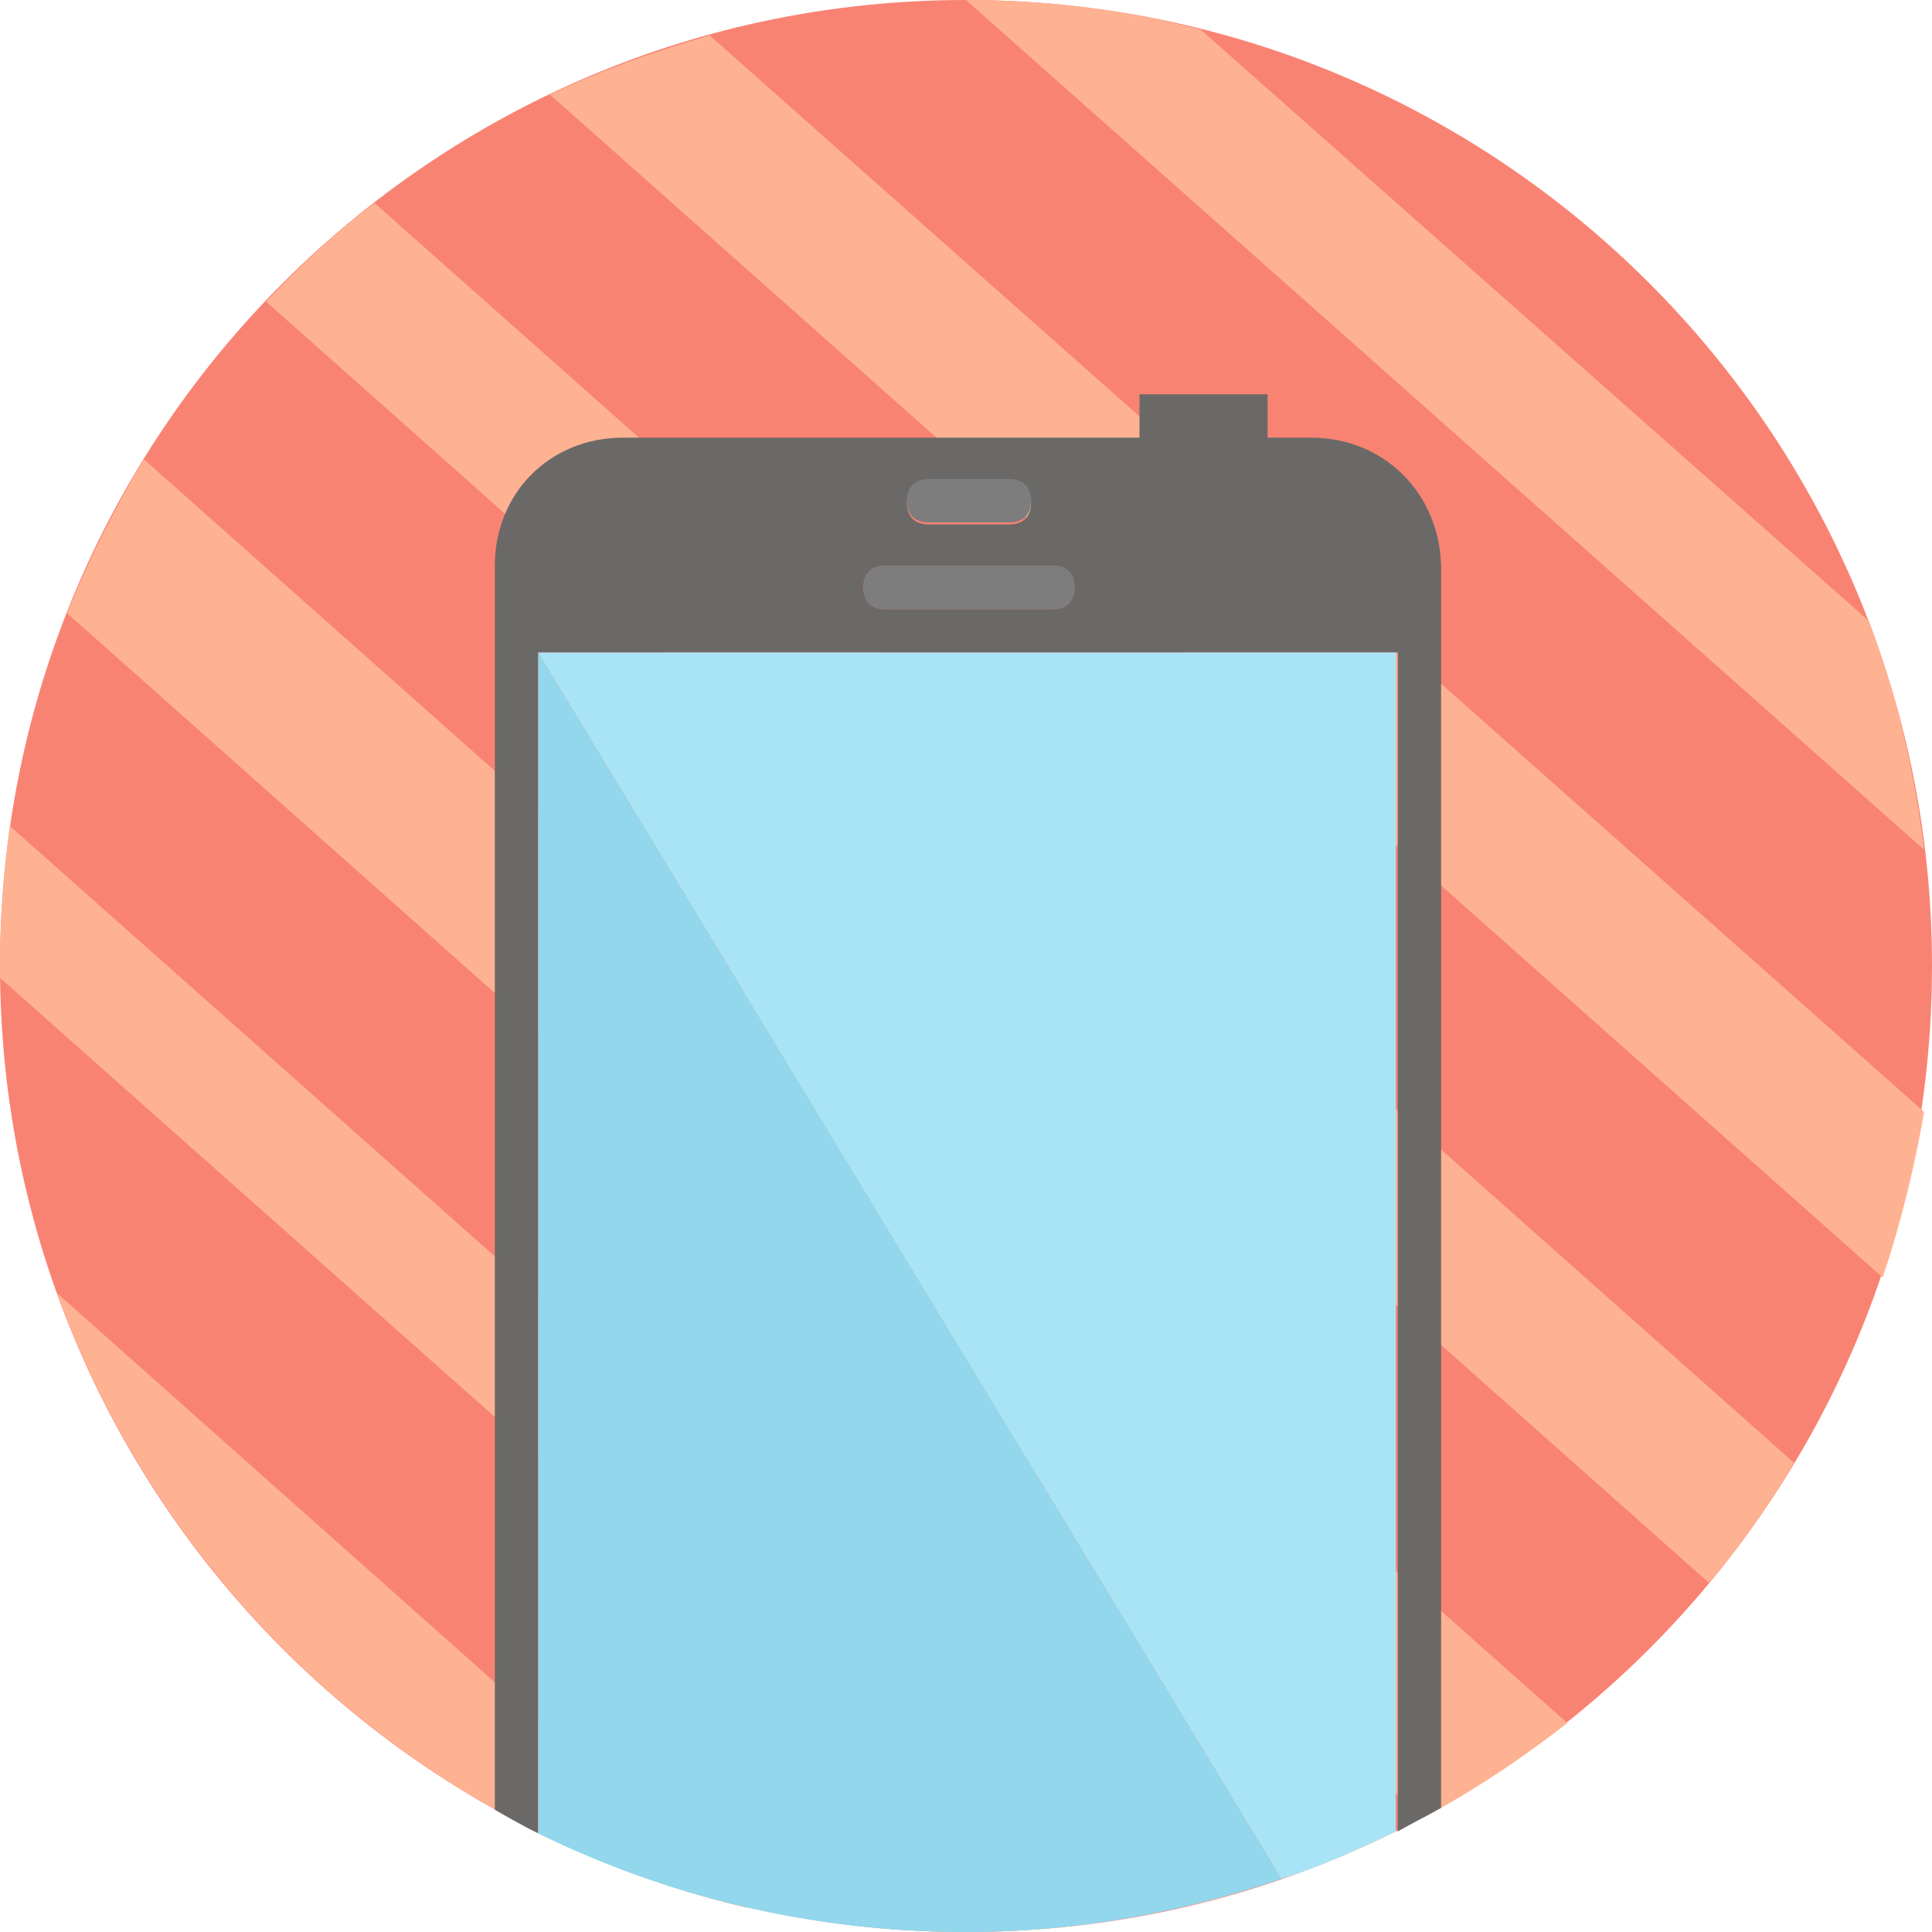
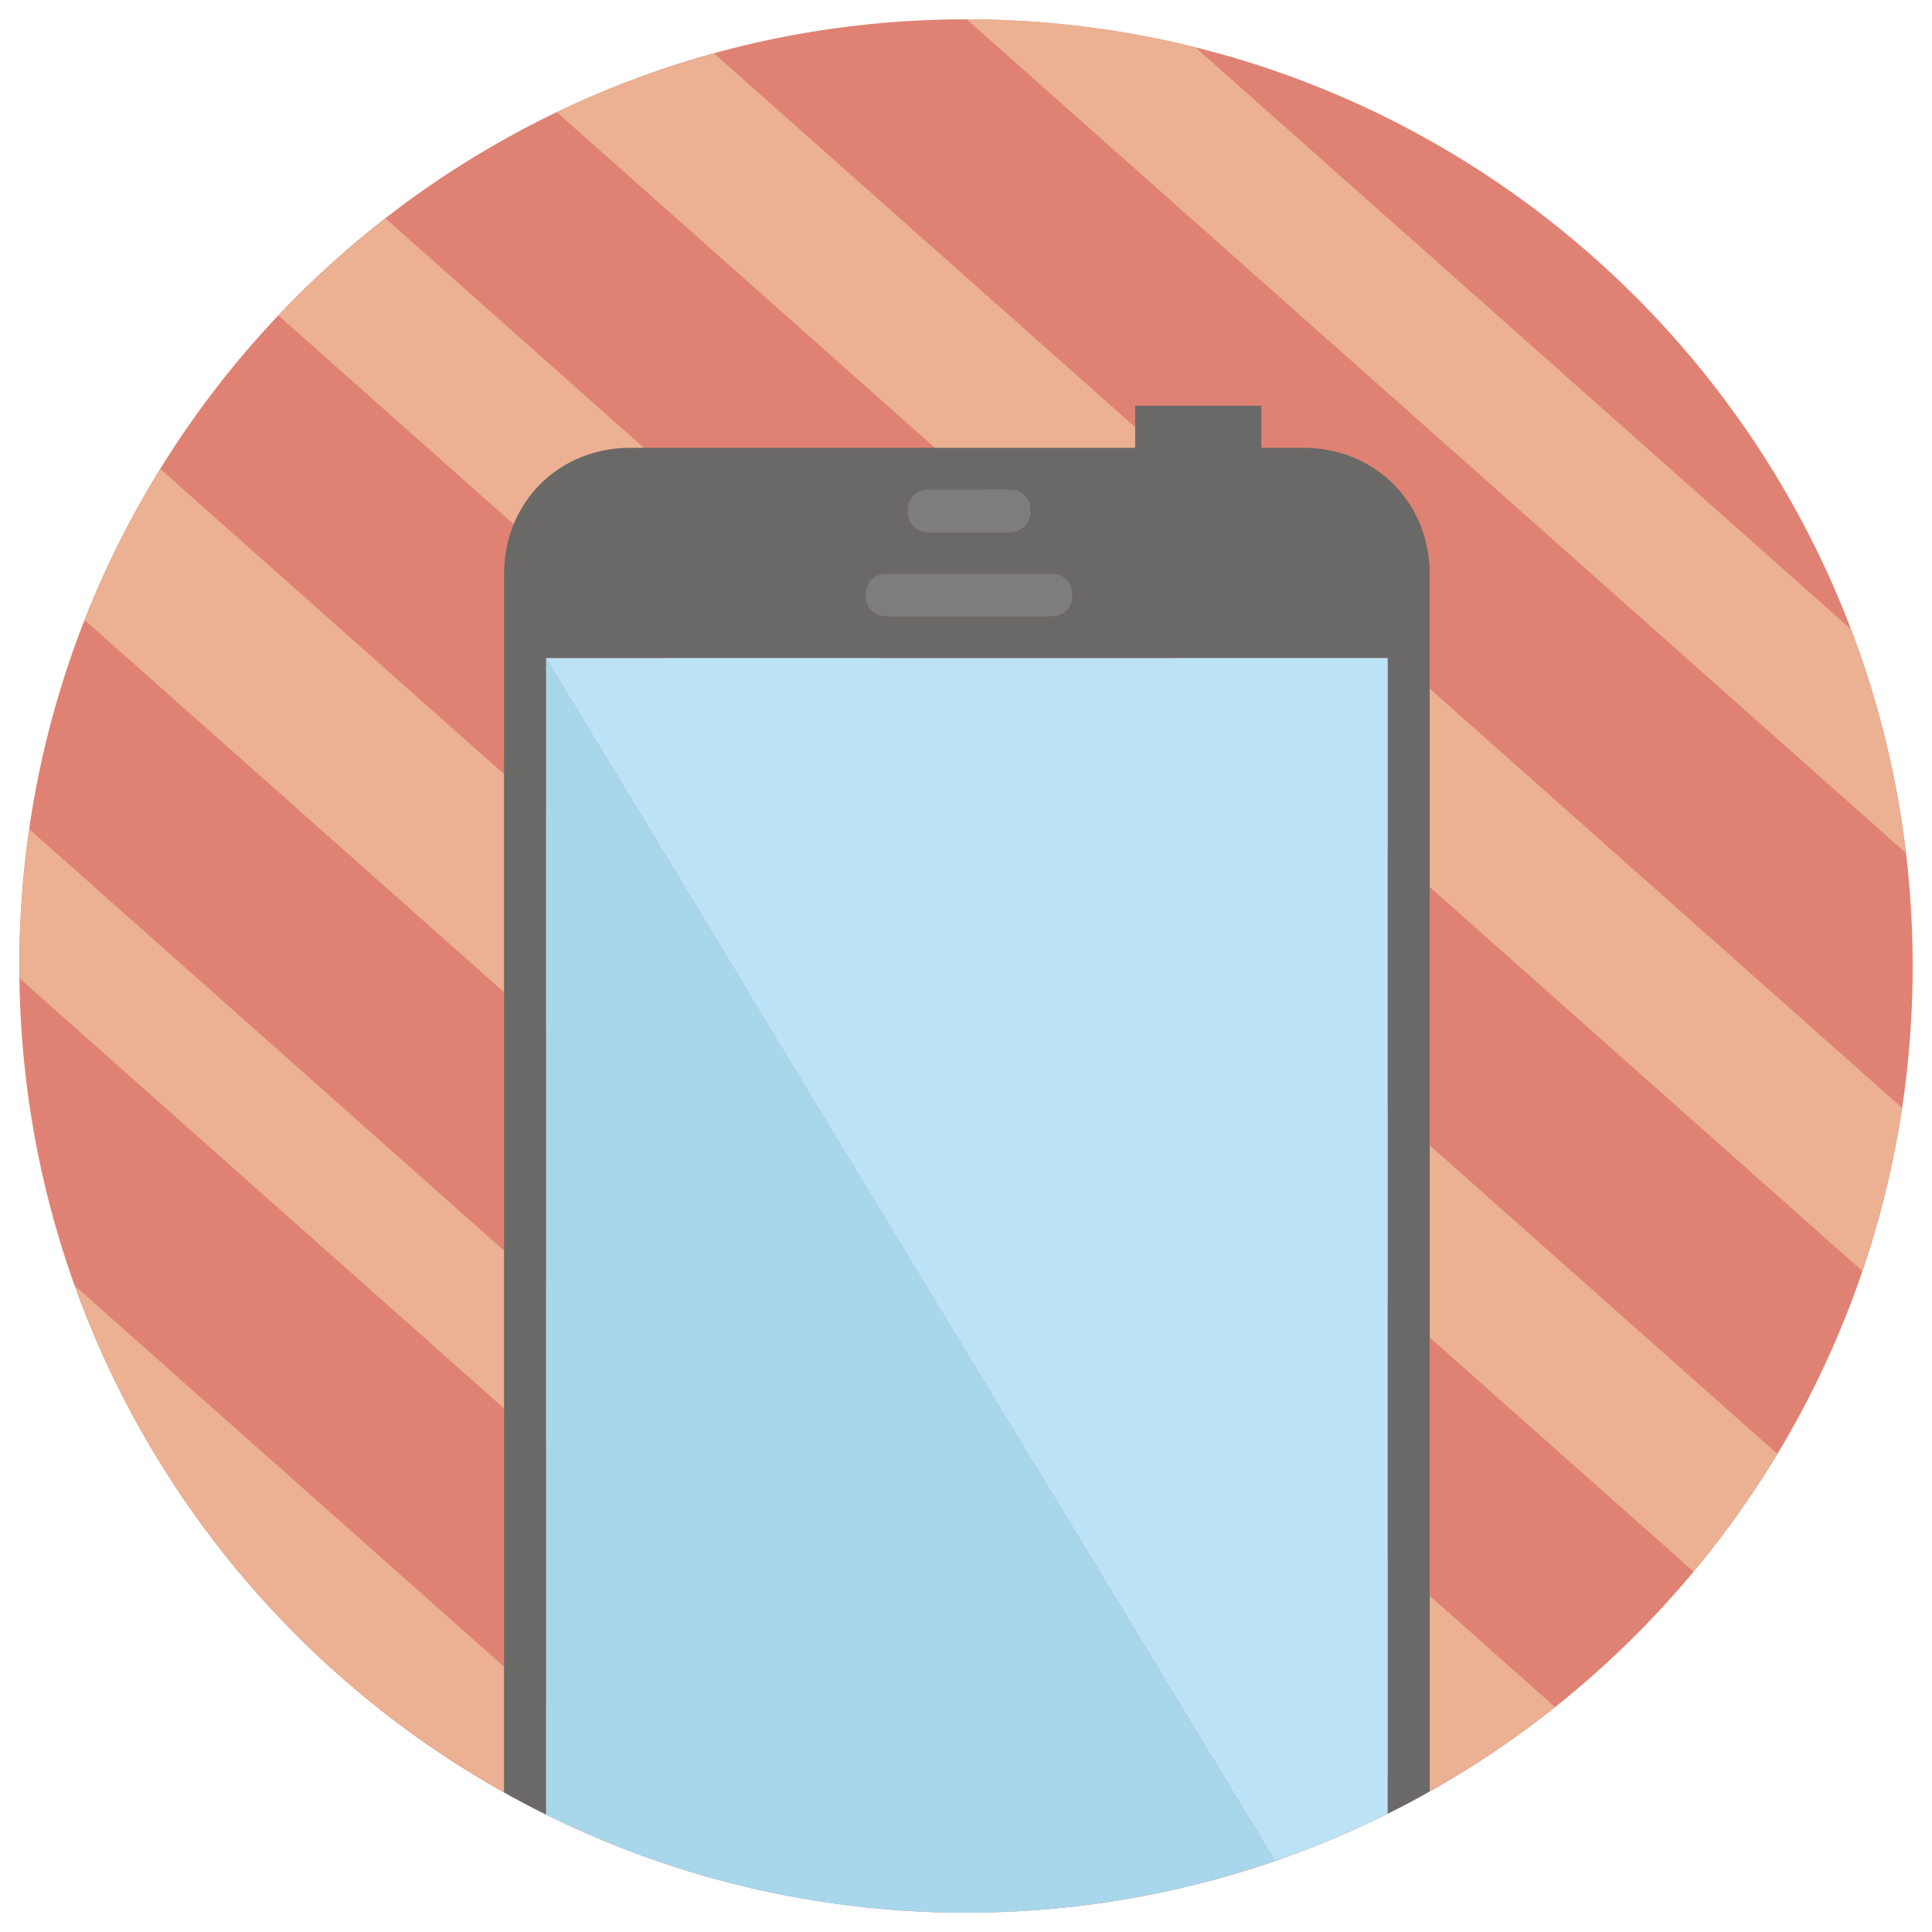
- <svg xmlns="http://www.w3.org/2000/svg" version="1.1" id="Слой_1" x="0px" y="0px" viewBox="0 0 98 98" style="enable-background:new 0 0 98 98;" xml:space="preserve">
-   <style type="text/css">
- 	.st0{fill:#F98373;}
- 	.st1{fill:#FEB292;}
- 	.st2{fill:#CED55A;stroke:#E7ECA1;stroke-width:4;stroke-miterlimit:10;}
- 	.st3{fill:#6A6967;}
- 	.st4{fill:#6B6967;}
- 	.st5{fill:#7C7D7C;}
- 	.st6{fill:#A8D6EB;}
- 	.st7{fill:#92D7EC;}
- 	.st8{fill:#BBE3F5;}
- 	.st9{fill:#A9E4F6;}
- </style>
+ <svg xmlns="http://www.w3.org/2000/svg" version="1.1" id="Слой_1" x="0px" y="0px" width="100px" height="100px" viewBox="0 0 100 100" enable-background="new 0 0 100 100" xml:space="preserve">
  <g>
-     <circle class="st0" cx="49" cy="49" r="49" />
+     <circle fill="#DF8273" cx="50" cy="50" r="49" />
  </g>
  <g>
-     <path class="st1" d="M0.5,41.9C0.2,44.2,0,46.6,0,49c0,0.2,0,0.4,0,0.6l54.2,48.1c2.6-0.3,5.1-0.8,7.6-1.4L0.5,41.9z" />
-     <path class="st1" d="M19,10.3c-2,1.5-3.8,3.2-5.5,5l73.2,65c1.6-1.9,3-3.9,4.3-6.1L19,10.3z" />
-     <path class="st1" d="M7.3,23.3c-1.5,2.5-2.8,5.1-3.9,7.8l68.8,61.1c2.6-1.4,5-3,7.3-4.8L7.3,23.3z" />
-     <path class="st1" d="M36,1.8c-2.8,0.8-5.6,1.8-8.1,3l67.6,60c0.9-2.7,1.6-5.5,2.1-8.4L36,1.8z" />
-     <path class="st1" d="M2.9,65.6C8.5,81.1,21.7,93,38,96.8L2.9,65.6z" />
-     <path class="st1" d="M60.9,1.5C57.1,0.5,53.1,0,49,0l48.6,43.1c-0.5-4-1.4-7.9-2.8-11.6L60.9,1.5z" />
+     <path fill="#EBB192" d="M1.516,42.919C1.181,45.232,1,47.594,1,50c0,0.216,0.013,0.428,0.016,0.643l54.168,48.081   c2.601-0.274,5.138-0.757,7.601-1.421L1.516,42.919z" />
+     <path fill="#EBB192" d="M19.954,11.307c-1.973,1.534-3.823,3.215-5.539,5.027l73.242,65.012c1.594-1.913,3.046-3.949,4.338-6.093   L19.954,11.307z" />
+     <path fill="#EBB192" d="M8.297,24.275c-1.527,2.47-2.833,5.087-3.908,7.823L73.192,93.17c2.58-1.389,5.014-3.009,7.291-4.82   L8.297,24.275z" />
+     <path fill="#EBB192" d="M36.965,2.767c-2.825,0.778-5.552,1.791-8.147,3.037l67.57,59.978c0.924-2.715,1.626-5.532,2.063-8.438   L36.965,2.767z" />
+     <path fill="#EBB192" d="M3.873,66.55c5.582,15.556,18.808,27.457,35.149,31.2L3.873,66.55z" />
+     <path fill="#EBB192" d="M61.884,2.459c-3.794-0.945-7.759-1.455-11.845-1.458l48.6,43.139c-0.481-4.032-1.448-7.913-2.847-11.583   L61.884,2.459z" />
  </g>
-   <path class="st2" d="M93,84" />
-   <path class="st2" d="M13,3" />
+   <path fill="#CED55A" stroke="#E7ECA1" stroke-width="4" stroke-miterlimit="10" d="M94,85" />
+   <path fill="#CED55A" stroke="#E7ECA1" stroke-width="4" stroke-miterlimit="10" d="M14,4" />
  <g>
-     <path class="st3" d="M73,91.7c-0.7,0.4-1.4,0.8-2.2,1.2 M27.3,92.9c-0.7-0.4-1.5-0.7-2.2-1.2" />
-     <path class="st4" d="M66.5,22.2h-2.2V20h-6.5v2.2H31.6c-3.7,0-6.5,2.8-6.5,6.5v63.1c0.7,0.4,1.4,0.8,2.2,1.2V33.1h43.6v59.8   c0.7-0.4,1.5-0.8,2.2-1.2v-63C73,25,70.2,22.2,66.5,22.2z M47.1,24.4h4.1c0.7,0,1.1,0.4,1.1,1.1s-0.4,1.1-1.1,1.1h-4.1   c-0.7,0-1.1-0.4-1.1-1.1C46,24.8,46.4,24.4,47.1,24.4z M53.4,30.9h-8.5c-0.7,0-1.1-0.4-1.1-1.1s0.4-1.1,1.1-1.1h8.5   c0.7,0,1.1,0.4,1.1,1.1S54.1,30.9,53.4,30.9z" />
-     <path class="st5" d="M53.4,28.7h-8.5c-0.7,0-1.1,0.4-1.1,1.1s0.4,1.1,1.1,1.1h8.5c0.7,0,1.1-0.4,1.1-1.1S54.1,28.7,53.4,28.7z    M44.9,29.8h8.5H44.9z" />
-     <path class="st5" d="M47.1,26.5h4.1c0.7,0,1.1-0.4,1.1-1.1s-0.4-1.1-1.1-1.1h-4.1c-0.7,0-1.1,0.4-1.1,1.1   C46,26.1,46.4,26.5,47.1,26.5z M51.2,25.4h-4.1H51.2z" />
-     <path class="st6" d="M65,95.3C60,97,54.6,98,49,98c-7.8,0-15.2-1.8-21.7-5.1" />
-     <path class="st7" d="M65,95.3L27.3,33.1v59.9C33.8,96.2,41.2,98,49,98C54.6,98,60,97,65,95.3z" />
-     <path class="st8" d="M70.8,92.9c-1.9,0.9-3.8,1.8-5.8,2.4" />
-     <path class="st9" d="M70.8,92.9V33.1H27.3L65,95.3C67,94.6,68.9,93.8,70.8,92.9z" />
+     <path fill="#6A6967" d="M74,92.716c-0.715,0.403-1.441,0.789-2.178,1.156 M28.267,93.917c-0.737-0.365-1.462-0.749-2.178-1.15" />
+     <path fill="#6A6967" d="M67.467,23.178h-2.178V21h-6.533v2.178H32.622c-3.702,0-6.533,2.831-6.533,6.533v63.056   c0.715,0.401,1.441,0.785,2.178,1.15V34.067h43.556v59.805c0.737-0.367,1.463-0.753,2.178-1.156V29.711   C74,26.009,71.169,23.178,67.467,23.178z M48.084,25.356h4.138c0.653,0,1.089,0.436,1.089,1.089c0,0.653-0.436,1.089-1.089,1.089   h-4.138c-0.653,0-1.089-0.436-1.089-1.089C46.996,25.791,47.431,25.356,48.084,25.356z M54.4,31.889h-8.493   c-0.653,0-1.089-0.436-1.089-1.089s0.436-1.089,1.089-1.089H54.4c0.653,0,1.089,0.436,1.089,1.089S55.053,31.889,54.4,31.889z" />
+     <path fill="#7C7D7C" d="M54.4,29.711h-8.493c-0.653,0-1.089,0.436-1.089,1.089s0.436,1.089,1.089,1.089H54.4   c0.653,0,1.089-0.436,1.089-1.089S55.053,29.711,54.4,29.711z M45.907,30.8H54.4H45.907z" />
+     <path fill="#7C7D7C" d="M48.084,27.533h4.138c0.653,0,1.089-0.436,1.089-1.089c0-0.653-0.436-1.089-1.089-1.089h-4.138   c-0.653,0-1.089,0.436-1.089,1.089C46.996,27.098,47.431,27.533,48.084,27.533z M52.222,26.444h-4.138H52.222z" />
+     <path fill="#A8D6EB" d="M65.993,96.316C60.979,98.047,55.602,99,50,99c-7.807,0-15.183-1.835-21.733-5.083" />
+     <path fill="#A8D6EB" d="M65.993,96.316L28.267,34.067v59.851C34.817,97.165,42.193,99,50,99C55.602,99,60.979,98.047,65.993,96.316   z" />
+     <path fill="#BBE3F5" d="M71.822,93.872c-1.878,0.936-3.824,1.752-5.829,2.444" />
+     <path fill="#BBE3F5" d="M71.822,93.872V34.067H28.267l37.727,62.249C67.998,95.623,69.945,94.807,71.822,93.872z" />
  </g>
</svg>
